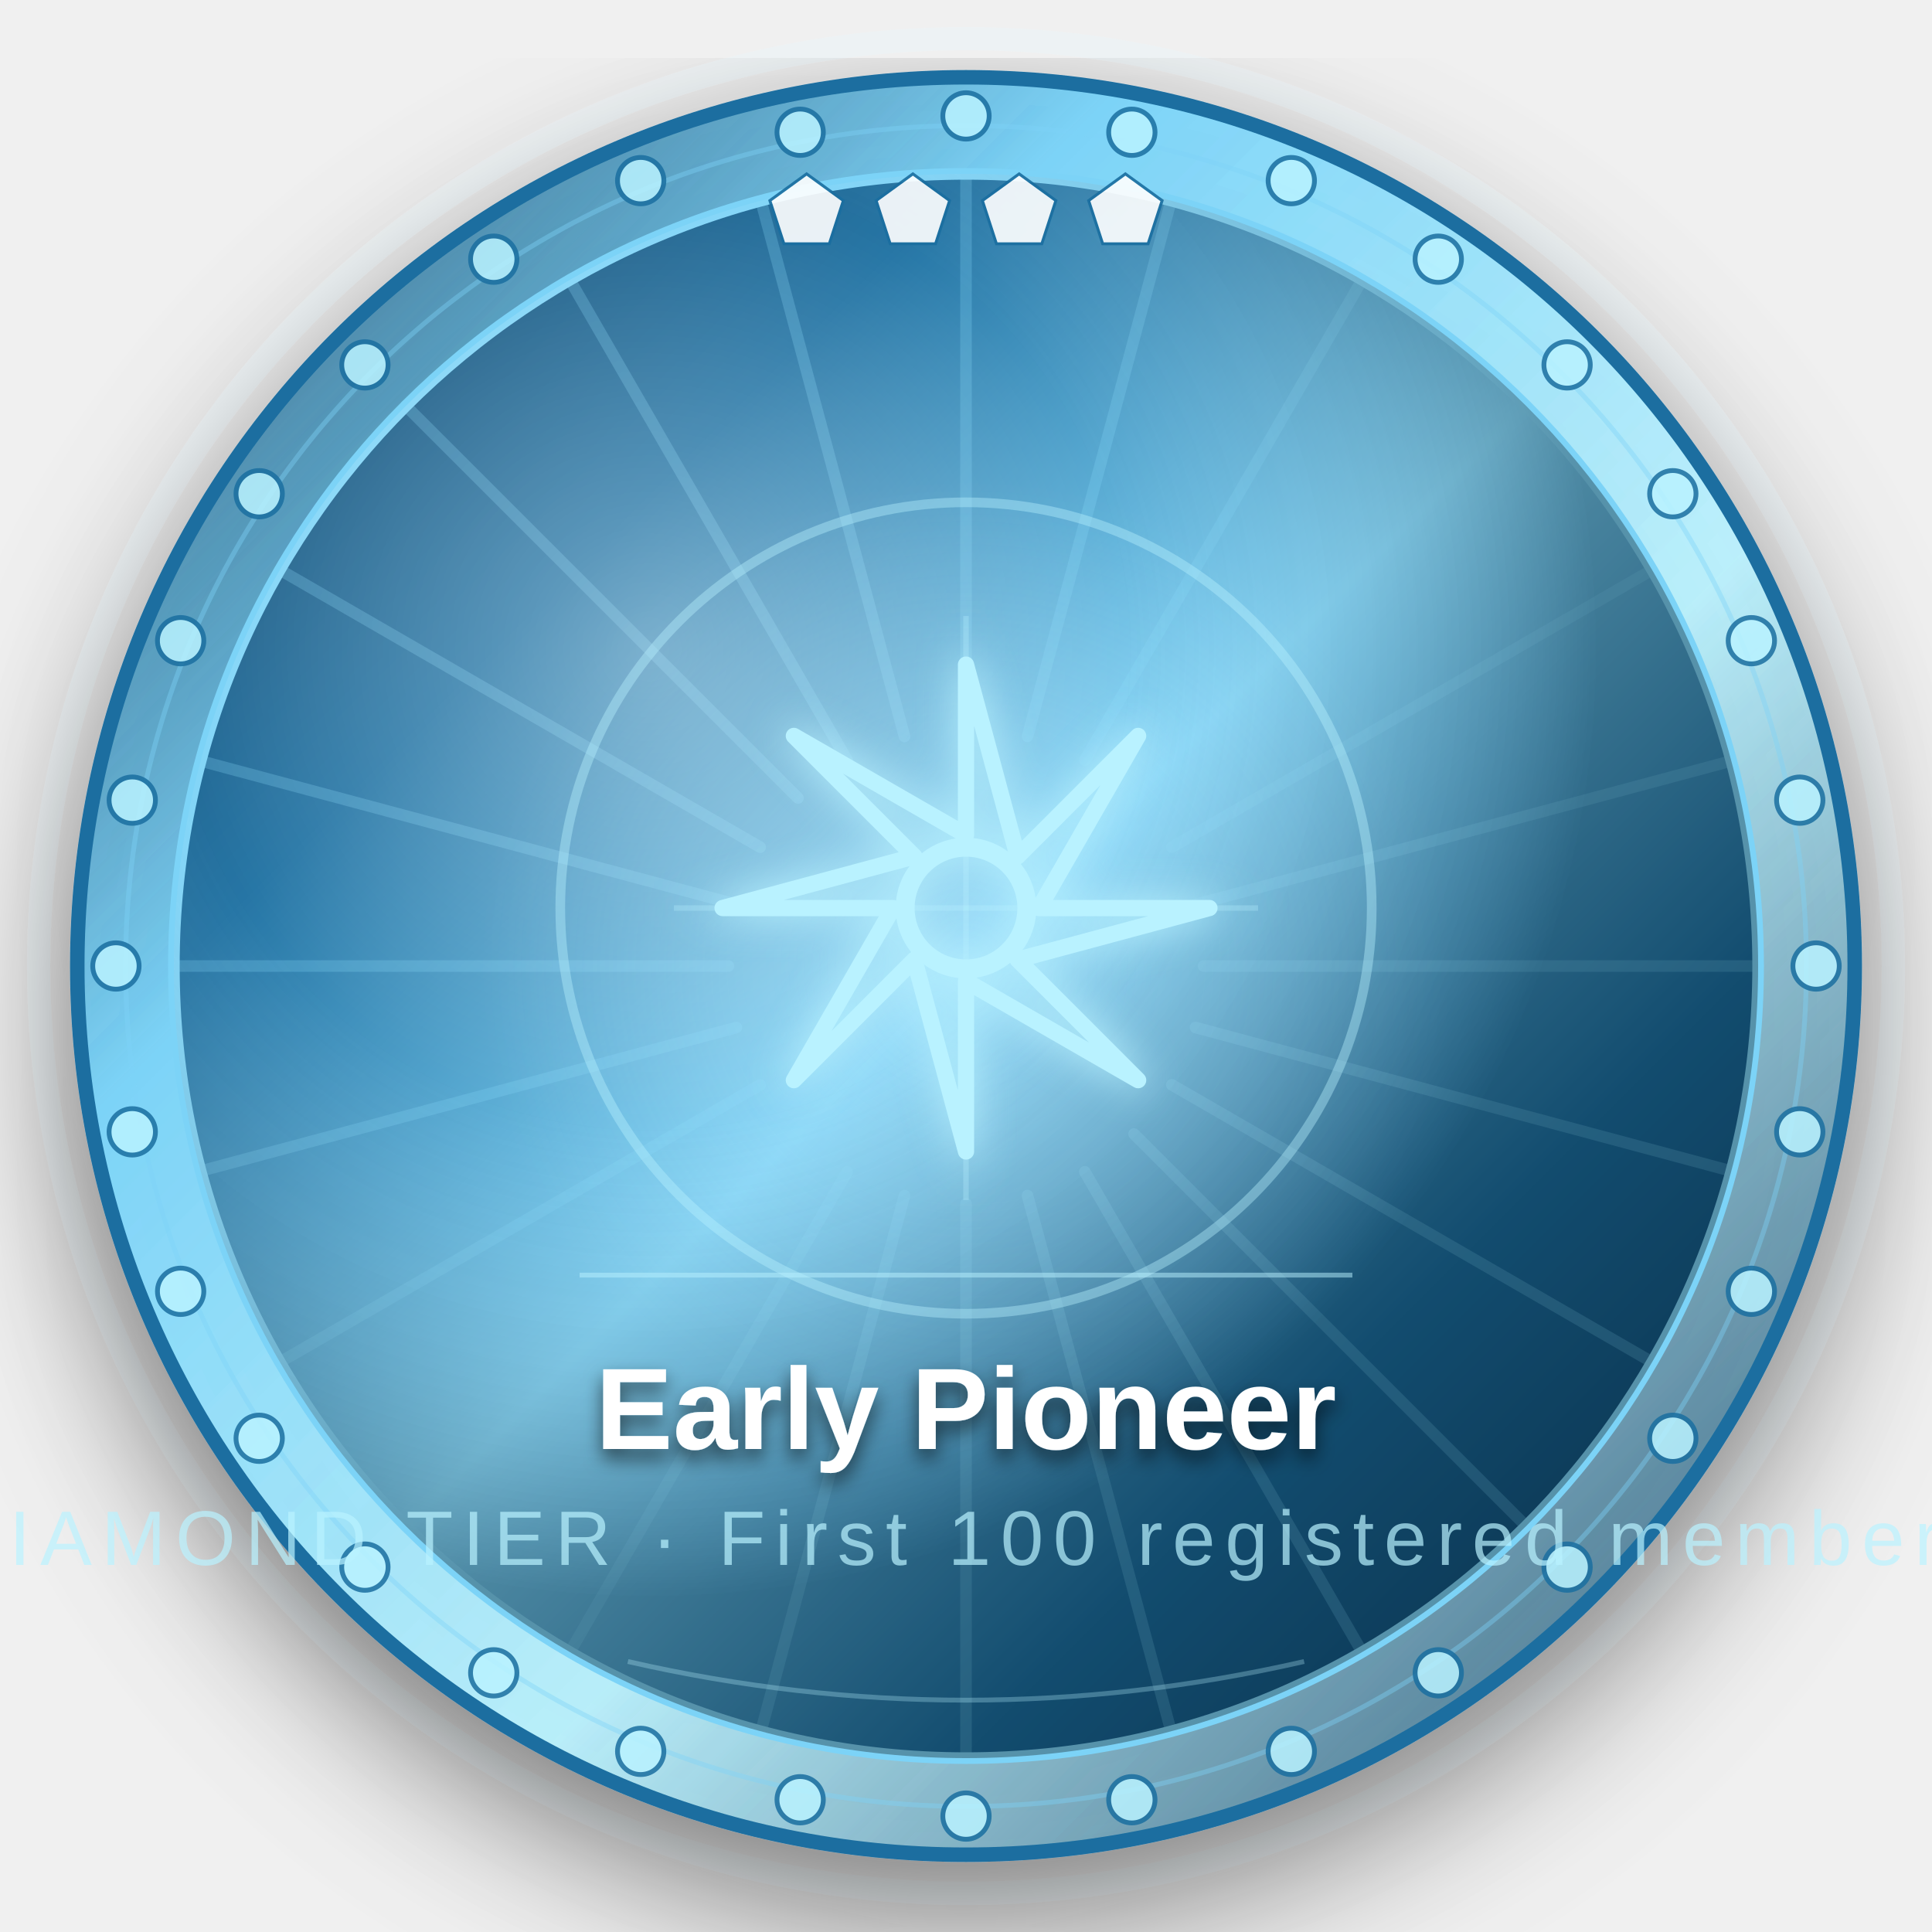
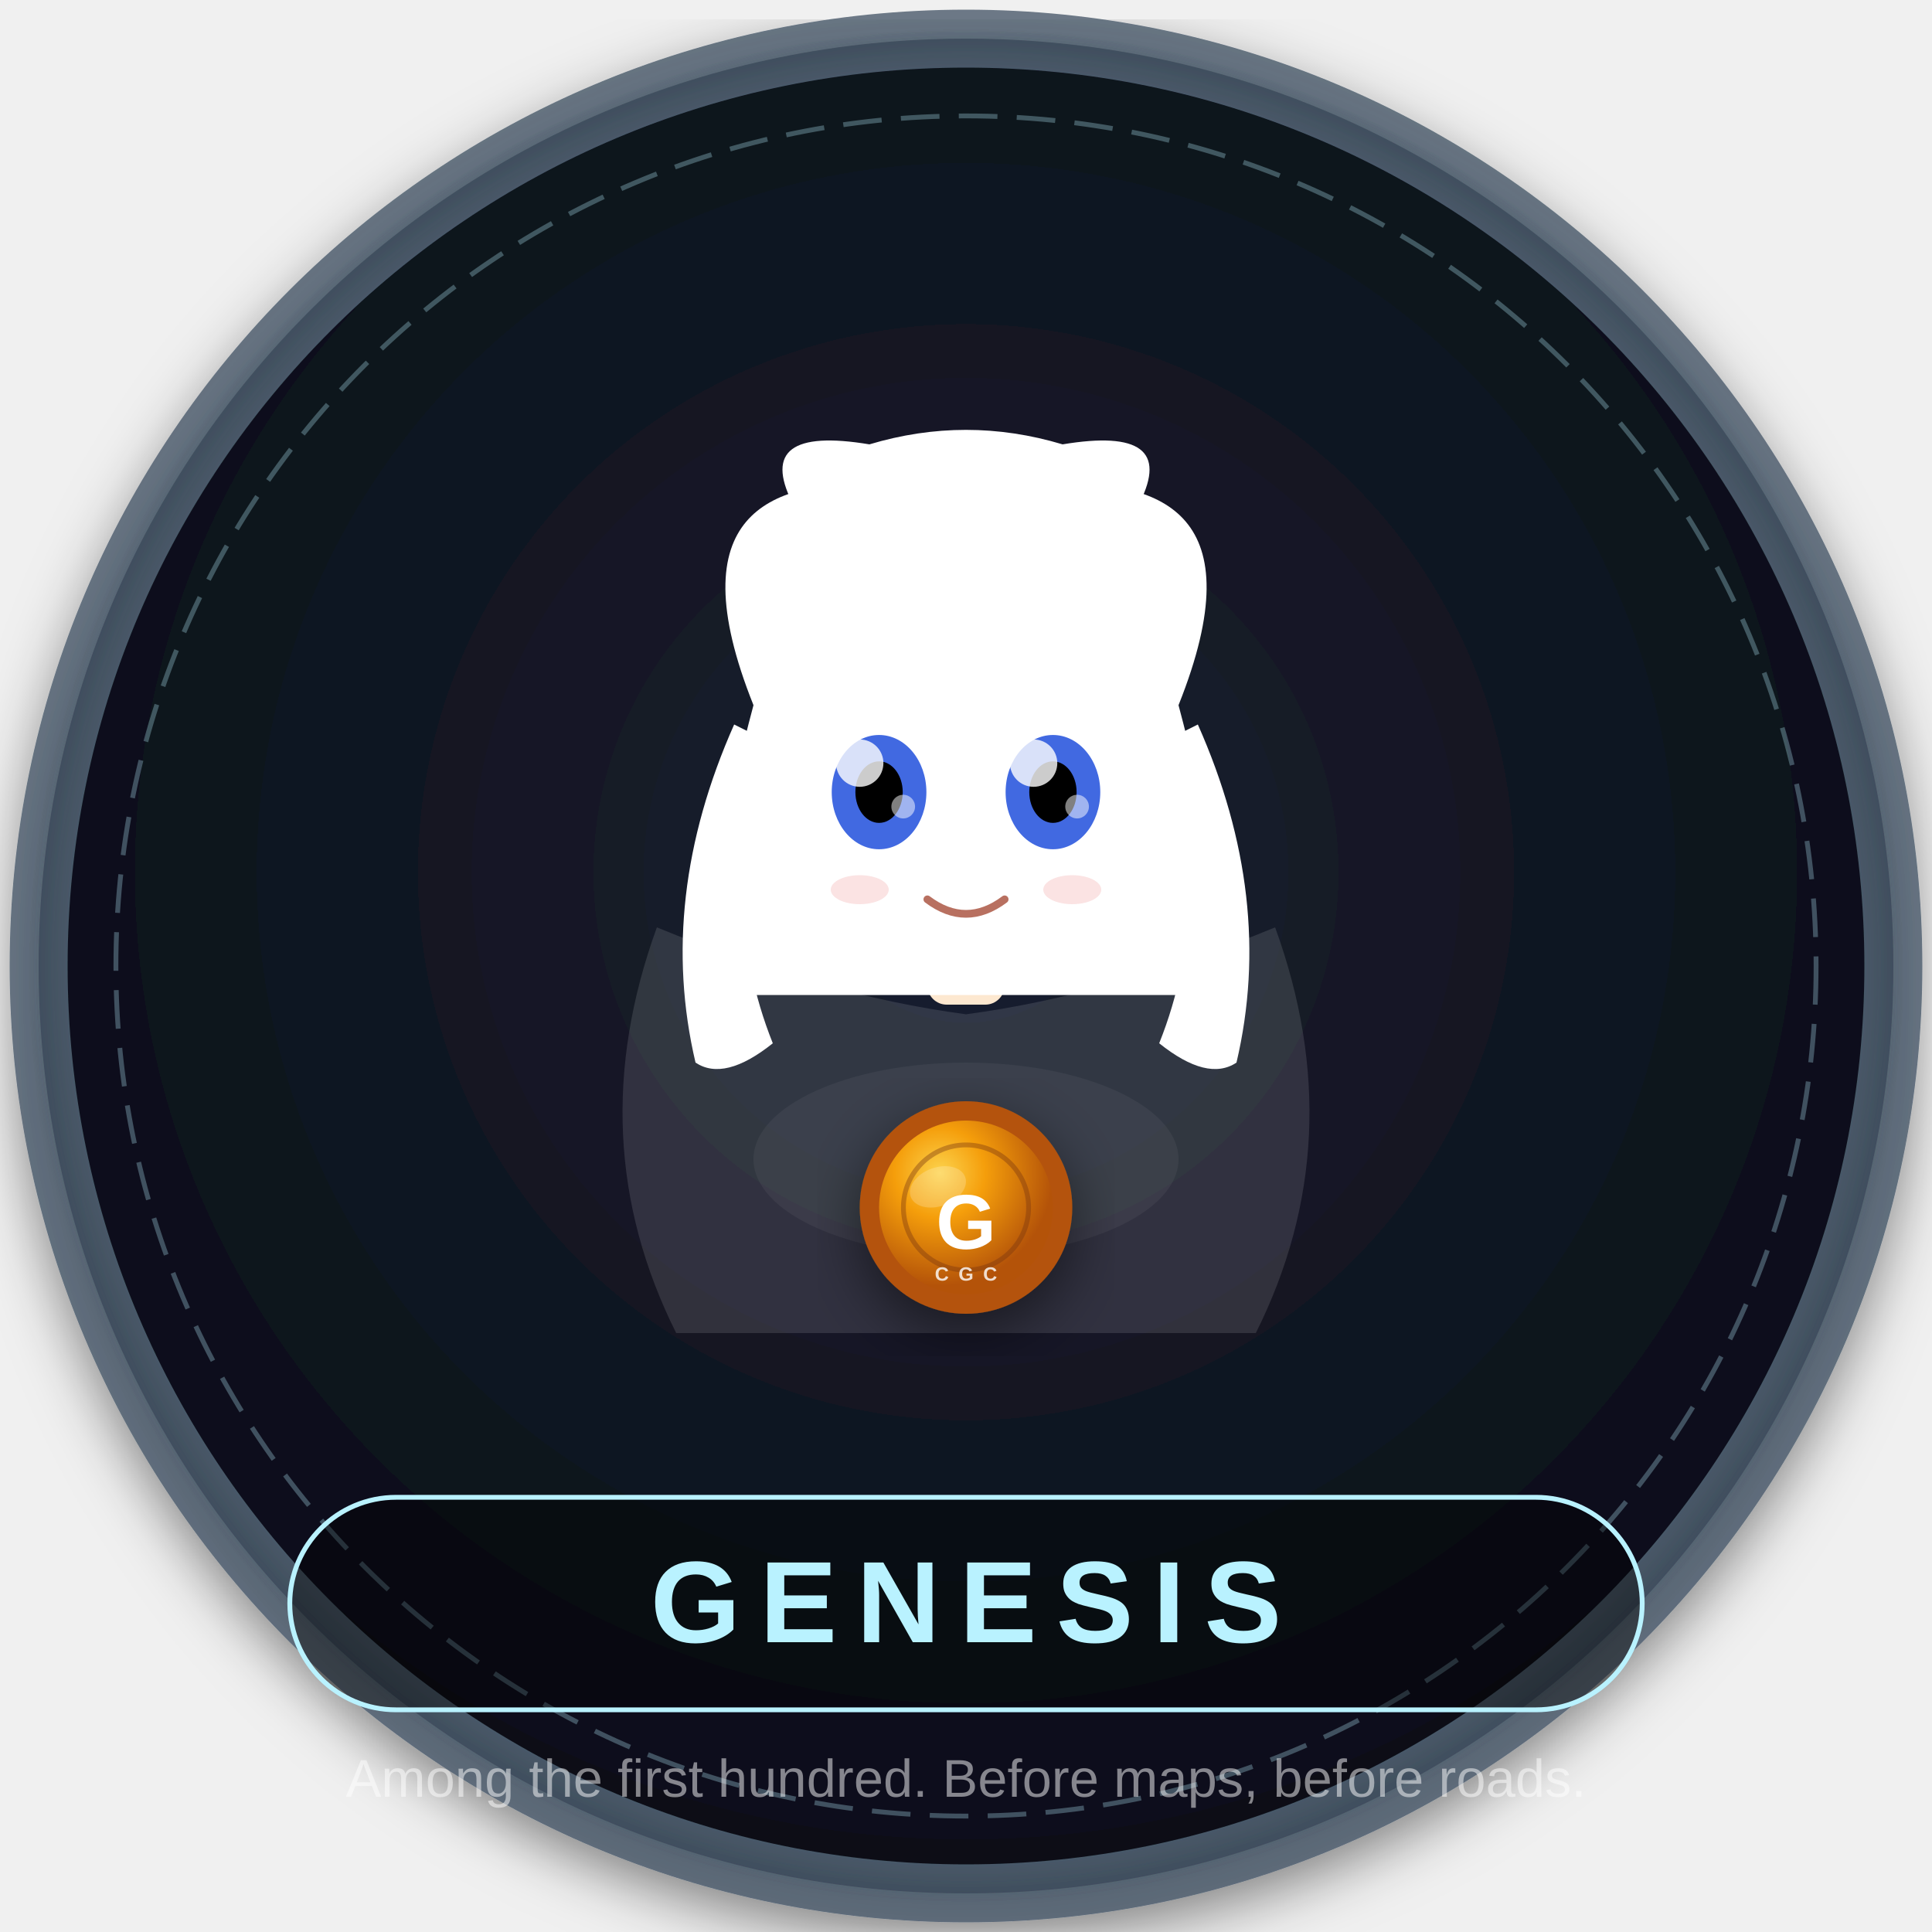
<svg xmlns="http://www.w3.org/2000/svg" viewBox="0 0 200 200" width="200" height="200">
  <defs>
-     <linearGradient id="b16" x1="0%" y1="0%" x2="100%" y2="100%">
-       <stop offset="0%" stop-color="#0C3B5E" />
-       <stop offset="25%" stop-color="#1A6EA0" />
-       <stop offset="50%" stop-color="#7CD3F7" />
-       <stop offset="75%" stop-color="#1A6EA0" />
-       <stop offset="100%" stop-color="#0C3B5E" />
-     </linearGradient>
-     <linearGradient id="r16" x1="0%" y1="0%" x2="100%" y2="100%">
-       <stop offset="0%" stop-color="#0C3B5E" stop-opacity="0.8" />
-       <stop offset="30%" stop-color="#7CD3F7" stop-opacity="1" />
-       <stop offset="60%" stop-color="#B9F2FF" stop-opacity="0.9" />
-       <stop offset="100%" stop-color="#0C3B5E" stop-opacity="0.8" />
-     </linearGradient>
-     <radialGradient id="s16" cx="30%" cy="30%" r="60%">
-       <stop offset="0%" stop-color="#fff" stop-opacity="0.36" />
-       <stop offset="50%" stop-color="#fff" stop-opacity="0.05" />
-       <stop offset="100%" stop-color="#000" stop-opacity="0.31" />
+     <radialGradient id="ring16" cx="50%" cy="50%" r="50%">
+       <stop offset="85%" stop-color="#B9F2FF" />
+       <stop offset="95%" stop-color="#4A5A6A" />
+       <stop offset="100%" stop-color="#4A5A6A" stop-opacity="0.8" />
    </radialGradient>
-     <radialGradient id="c16" cx="50%" cy="50%" r="50%">
-       <stop offset="0%" stop-color="#E8F8FF" stop-opacity="0.25" />
-       <stop offset="100%" stop-color="#E8F8FF" stop-opacity="0" />
+     <radialGradient id="bg16" cx="50%" cy="45%" r="55%">
+       <stop offset="0%" stop-color="#1A2030" />
+       <stop offset="100%" stop-color="#0A0E18" />
    </radialGradient>
-     <filter id="sh16" x="-30%" y="-30%" width="160%" height="160%">
-       <feDropShadow dx="0" dy="6" stdDeviation="7" flood-color="#000" flood-opacity="0.5" />
+     <filter id="sh" x="-20%" y="-20%" width="140%" height="140%">
+       <feDropShadow dx="0" dy="2" stdDeviation="3" flood-color="#000" flood-opacity="0.5" />
    </filter>
-     <filter id="ig16">
-       <feGaussianBlur stdDeviation="2" result="b" />
+     <filter id="glow">
+       <feGaussianBlur stdDeviation="3" result="blur" />
      <feMerge>
-         <feMergeNode in="b" />
+         <feMergeNode in="blur" />
        <feMergeNode in="SourceGraphic" />
      </feMerge>
    </filter>
  </defs>
-   <circle cx="100" cy="100" r="96" fill="none" stroke="#E8F8FF" stroke-width="2.4" opacity="0.3" filter="url(#sh16)" />
-   <circle cx="100" cy="100" r="92" fill="url(#r16)" stroke="#1A6EA0" stroke-width="1.5" filter="url(#sh16)" />
-   <circle cx="100" cy="100" r="87" fill="none" stroke="#7CD3F7" stroke-width="0.5" opacity="0.4" />
-   <circle cx="100" cy="100" r="82" fill="url(#b16)" stroke="#7CD3F7" stroke-width="1.2" />
-   <line x1="124.6" y1="100" x2="182" y2="100" stroke="#7CD3F7" stroke-width="1.2" opacity="0.26" stroke-linecap="round" />
-   <line x1="123.762" y1="106.367" x2="179.206" y2="121.223" stroke="#7CD3F7" stroke-width="1.2" opacity="0.26" stroke-linecap="round" />
-   <line x1="121.304" y1="112.3" x2="171.014" y2="141" stroke="#7CD3F7" stroke-width="1.2" opacity="0.26" stroke-linecap="round" />
-   <line x1="117.395" y1="117.395" x2="157.983" y2="157.983" stroke="#7CD3F7" stroke-width="1.2" opacity="0.26" stroke-linecap="round" />
-   <line x1="112.3" y1="121.304" x2="141" y2="171.014" stroke="#7CD3F7" stroke-width="1.2" opacity="0.26" stroke-linecap="round" />
-   <line x1="106.367" y1="123.762" x2="121.223" y2="179.206" stroke="#7CD3F7" stroke-width="1.2" opacity="0.26" stroke-linecap="round" />
-   <line x1="100" y1="124.6" x2="100" y2="182" stroke="#7CD3F7" stroke-width="1.2" opacity="0.26" stroke-linecap="round" />
-   <line x1="93.633" y1="123.762" x2="78.777" y2="179.206" stroke="#7CD3F7" stroke-width="1.2" opacity="0.26" stroke-linecap="round" />
-   <line x1="87.7" y1="121.304" x2="59" y2="171.014" stroke="#7CD3F7" stroke-width="1.2" opacity="0.26" stroke-linecap="round" />
-   <line x1="82.605" y1="117.395" x2="42.017" y2="157.983" stroke="#7CD3F7" stroke-width="1.2" opacity="0.26" stroke-linecap="round" />
-   <line x1="78.696" y1="112.3" x2="28.986" y2="141" stroke="#7CD3F7" stroke-width="1.2" opacity="0.26" stroke-linecap="round" />
-   <line x1="76.238" y1="106.367" x2="20.794" y2="121.223" stroke="#7CD3F7" stroke-width="1.2" opacity="0.26" stroke-linecap="round" />
-   <line x1="75.4" y1="100" x2="18" y2="100" stroke="#7CD3F7" stroke-width="1.2" opacity="0.26" stroke-linecap="round" />
-   <line x1="76.238" y1="93.633" x2="20.794" y2="78.777" stroke="#7CD3F7" stroke-width="1.2" opacity="0.26" stroke-linecap="round" />
-   <line x1="78.696" y1="87.7" x2="28.986" y2="59" stroke="#7CD3F7" stroke-width="1.2" opacity="0.26" stroke-linecap="round" />
-   <line x1="82.605" y1="82.605" x2="42.017" y2="42.017" stroke="#7CD3F7" stroke-width="1.2" opacity="0.26" stroke-linecap="round" />
-   <line x1="87.7" y1="78.696" x2="59" y2="28.986" stroke="#7CD3F7" stroke-width="1.2" opacity="0.26" stroke-linecap="round" />
-   <line x1="93.633" y1="76.238" x2="78.777" y2="20.794" stroke="#7CD3F7" stroke-width="1.2" opacity="0.26" stroke-linecap="round" />
-   <line x1="100" y1="75.4" x2="100" y2="18" stroke="#7CD3F7" stroke-width="1.2" opacity="0.26" stroke-linecap="round" />
-   <line x1="106.367" y1="76.238" x2="121.223" y2="20.794" stroke="#7CD3F7" stroke-width="1.2" opacity="0.26" stroke-linecap="round" />
-   <line x1="112.3" y1="78.696" x2="141" y2="28.986" stroke="#7CD3F7" stroke-width="1.2" opacity="0.26" stroke-linecap="round" />
-   <line x1="117.395" y1="82.605" x2="157.983" y2="42.017" stroke="#7CD3F7" stroke-width="1.2" opacity="0.26" stroke-linecap="round" />
-   <line x1="121.304" y1="87.7" x2="171.014" y2="59" stroke="#7CD3F7" stroke-width="1.2" opacity="0.26" stroke-linecap="round" />
-   <line x1="123.762" y1="93.633" x2="179.206" y2="78.777" stroke="#7CD3F7" stroke-width="1.2" opacity="0.26" stroke-linecap="round" />
-   <circle cx="100" cy="100" r="50" fill="url(#c16)" />
-   <circle cx="100" cy="100" r="82" fill="url(#s16)" />
-   <circle cx="100" cy="12" r="2.4" fill="#B9F2FF" stroke="#1A6EA0" stroke-width="0.5" opacity="0.85" />
-   <circle cx="117.168" cy="13.691" r="2.4" fill="#B9F2FF" stroke="#1A6EA0" stroke-width="0.5" opacity="0.85" />
-   <circle cx="133.676" cy="18.699" r="2.4" fill="#B9F2FF" stroke="#1A6EA0" stroke-width="0.5" opacity="0.85" />
-   <circle cx="148.89" cy="26.831" r="2.4" fill="#B9F2FF" stroke="#1A6EA0" stroke-width="0.5" opacity="0.85" />
-   <circle cx="162.225" cy="37.775" r="2.4" fill="#B9F2FF" stroke="#1A6EA0" stroke-width="0.5" opacity="0.85" />
-   <circle cx="173.169" cy="51.11" r="2.4" fill="#B9F2FF" stroke="#1A6EA0" stroke-width="0.5" opacity="0.85" />
-   <circle cx="181.301" cy="66.324" r="2.4" fill="#B9F2FF" stroke="#1A6EA0" stroke-width="0.5" opacity="0.85" />
-   <circle cx="186.309" cy="82.832" r="2.4" fill="#B9F2FF" stroke="#1A6EA0" stroke-width="0.5" opacity="0.85" />
-   <circle cx="188" cy="100" r="2.4" fill="#B9F2FF" stroke="#1A6EA0" stroke-width="0.5" opacity="0.85" />
-   <circle cx="186.309" cy="117.168" r="2.4" fill="#B9F2FF" stroke="#1A6EA0" stroke-width="0.5" opacity="0.85" />
-   <circle cx="181.301" cy="133.676" r="2.4" fill="#B9F2FF" stroke="#1A6EA0" stroke-width="0.5" opacity="0.85" />
-   <circle cx="173.169" cy="148.89" r="2.4" fill="#B9F2FF" stroke="#1A6EA0" stroke-width="0.5" opacity="0.85" />
-   <circle cx="162.225" cy="162.225" r="2.4" fill="#B9F2FF" stroke="#1A6EA0" stroke-width="0.5" opacity="0.85" />
-   <circle cx="148.89" cy="173.169" r="2.4" fill="#B9F2FF" stroke="#1A6EA0" stroke-width="0.5" opacity="0.85" />
-   <circle cx="133.676" cy="181.301" r="2.4" fill="#B9F2FF" stroke="#1A6EA0" stroke-width="0.5" opacity="0.85" />
-   <circle cx="117.168" cy="186.309" r="2.4" fill="#B9F2FF" stroke="#1A6EA0" stroke-width="0.5" opacity="0.85" />
-   <circle cx="100" cy="188" r="2.4" fill="#B9F2FF" stroke="#1A6EA0" stroke-width="0.5" opacity="0.85" />
-   <circle cx="82.832" cy="186.309" r="2.4" fill="#B9F2FF" stroke="#1A6EA0" stroke-width="0.5" opacity="0.85" />
-   <circle cx="66.324" cy="181.301" r="2.4" fill="#B9F2FF" stroke="#1A6EA0" stroke-width="0.5" opacity="0.85" />
-   <circle cx="51.11" cy="173.169" r="2.4" fill="#B9F2FF" stroke="#1A6EA0" stroke-width="0.5" opacity="0.85" />
-   <circle cx="37.775" cy="162.225" r="2.4" fill="#B9F2FF" stroke="#1A6EA0" stroke-width="0.5" opacity="0.85" />
-   <circle cx="26.831" cy="148.89" r="2.4" fill="#B9F2FF" stroke="#1A6EA0" stroke-width="0.5" opacity="0.85" />
-   <circle cx="18.699" cy="133.676" r="2.4" fill="#B9F2FF" stroke="#1A6EA0" stroke-width="0.5" opacity="0.85" />
-   <circle cx="13.691" cy="117.168" r="2.4" fill="#B9F2FF" stroke="#1A6EA0" stroke-width="0.5" opacity="0.85" />
-   <circle cx="12" cy="100" r="2.4" fill="#B9F2FF" stroke="#1A6EA0" stroke-width="0.5" opacity="0.85" />
-   <circle cx="13.691" cy="82.832" r="2.4" fill="#B9F2FF" stroke="#1A6EA0" stroke-width="0.5" opacity="0.85" />
-   <circle cx="18.699" cy="66.324" r="2.4" fill="#B9F2FF" stroke="#1A6EA0" stroke-width="0.5" opacity="0.85" />
-   <circle cx="26.831" cy="51.11" r="2.4" fill="#B9F2FF" stroke="#1A6EA0" stroke-width="0.5" opacity="0.85" />
-   <circle cx="37.775" cy="37.775" r="2.4" fill="#B9F2FF" stroke="#1A6EA0" stroke-width="0.5" opacity="0.85" />
-   <circle cx="51.11" cy="26.831" r="2.4" fill="#B9F2FF" stroke="#1A6EA0" stroke-width="0.5" opacity="0.85" />
-   <circle cx="66.324" cy="18.699" r="2.4" fill="#B9F2FF" stroke="#1A6EA0" stroke-width="0.5" opacity="0.85" />
-   <circle cx="82.832" cy="13.691" r="2.4" fill="#B9F2FF" stroke="#1A6EA0" stroke-width="0.5" opacity="0.85" />
-   <polygon points="83.5,18 87.304,20.764 85.851,25.236 81.149,25.236 79.696,20.764" fill="#FFFFFF" stroke="#1A6EA0" stroke-width="0.3" opacity="0.9" />
-   <polygon points="94.5,18 98.304,20.764 96.851,25.236 92.149,25.236 90.696,20.764" fill="#FFFFFF" stroke="#1A6EA0" stroke-width="0.3" opacity="0.9" />
-   <polygon points="105.5,18 109.304,20.764 107.851,25.236 103.149,25.236 101.696,20.764" fill="#FFFFFF" stroke="#1A6EA0" stroke-width="0.3" opacity="0.9" />
-   <polygon points="116.5,18 120.304,20.764 118.851,25.236 114.149,25.236 112.696,20.764" fill="#FFFFFF" stroke="#1A6EA0" stroke-width="0.3" opacity="0.9" />
-   <circle cx="100" cy="94" r="42" fill="none" stroke="#B9F2FF" stroke-width="1" opacity="0.4" />
-   <g filter="url(#ig16)">
-     <g transform="translate(100,94)">
-       <polygon points="7.56,0 25.2,0 5.346,5.346 17.819,17.819 4.629164900776995e-16,7.56 1.543054966925665e-15,25.2 -5.346,5.346 -17.819,17.819 -7.56,9.25832980155399e-16 -25.2,3.08610993385133e-15 -5.346,-5.346 -17.819,-17.819 -1.3887494702330984e-15,-7.56 -4.6291649007769944e-15,-25.2 5.346,-5.346 17.819,-17.819" fill="none" stroke="#B9F2FF" stroke-width="1.68" stroke-linejoin="round" />
-       <circle cx="0" cy="0" r="6.3" fill="none" stroke="#B9F2FF" stroke-width="1.96" />
-       <line x1="-30.24" y1="0" x2="30.24" y2="0" stroke="#B9F2FF" stroke-width="0.56" opacity="0.3" />
-       <line x1="0" y1="-30.24" x2="0" y2="30.24" stroke="#B9F2FF" stroke-width="0.56" opacity="0.3" />
-     </g>
+   <circle cx="100" cy="100" r="96" fill="url(#bg16)" stroke="url(#ring16)" stroke-width="6" filter="url(#sh)" />
+   <circle cx="100" cy="100" r="88" fill="none" stroke="#B9F2FF" stroke-width="0.5" opacity="0.3" stroke-dasharray="4 2" />
+   <ellipse cx="100" cy="60" rx="20" ry="8" fill="#B9F2FF" opacity="0.05" transform="rotate(-15 100 60)" />
+   <ellipse cx="100" cy="65" rx="15" ry="5" fill="#B9F2FF" opacity="0.03" transform="rotate(10 100 65)" />
+   <path d="M68,96 Q60,118 70,138 L130,138 Q140,118 132,96 Q115,103 100,105 Q85,103 68,96Z" fill="#FFFFFF" opacity="0.12" />
+   <ellipse cx="100" cy="120" rx="22" ry="10" fill="#FFFFFF" opacity="0.05" />
+   <rect x="96" y="96" width="8" height="8" rx="2" fill="#FDE8D0" />
+   <ellipse cx="100" cy="78" rx="22" ry="24" fill="#FDE8D0" stroke="#E8C9A8" stroke-width="0.5" />
+   <path d="M78,73 C70,53 80,50 90,50 Q100,46 110,50 C120,50 130,53 122,73 Q126,88 128,103 L72,103 Q74,88 78,73Z" fill="#FFFFFF" />
+   <path d="M82,52 Q78,44 90,46 Q100,43 110,46 Q122,44 118,52Z" fill="#FFFFFF" />
+   <path d="M76,75 Q68,93 72,110 Q75,112 80,108 Q74,93 80,77Z" fill="#FFFFFF" />
+   <path d="M124,75 Q132,93 128,110 Q125,112 120,108 Q126,93 120,77Z" fill="#FFFFFF" />
+   <ellipse cx="91" cy="81" rx="7" ry="9.1" fill="#fff" />
+   <ellipse cx="109" cy="81" rx="7" ry="9.1" fill="#fff" />
+   <ellipse cx="91" cy="82" rx="4.9" ry="5.915" fill="#4169E1" />
+   <ellipse cx="109" cy="82" rx="4.9" ry="5.915" fill="#4169E1" />
+   <ellipse cx="91" cy="82" rx="2.45" ry="3.185" fill="#000" />
+   <ellipse cx="109" cy="82" rx="2.45" ry="3.185" fill="#000" />
+   <circle cx="89" cy="79" r="2.45" fill="#fff" opacity="0.8" />
+   <circle cx="107" cy="79" r="2.45" fill="#fff" opacity="0.8" />
+   <circle cx="93.5" cy="83.5" r="1.225" fill="#fff" opacity="0.5" />
+   <circle cx="111.5" cy="83.5" r="1.225" fill="#fff" opacity="0.5" />
+   <path d="M84,68.9 Q91,66.9 98,68.9" fill="none" stroke="#FFFFFF" stroke-width="1.2" stroke-linecap="round" />
+   <path d="M102,68.9 Q109,66.9 116,68.9" fill="none" stroke="#FFFFFF" stroke-width="1.2" stroke-linecap="round" />
+   <path d="M96,93.1 Q100,96.1 104,93.1" fill="none" stroke="#B87060" stroke-width="0.8" stroke-linecap="round" />
+   <ellipse cx="89" cy="92.1" rx="3" ry="1.5" fill="#F0A0A0" opacity="0.3" />
+   <ellipse cx="111" cy="92.1" rx="3" ry="1.5" fill="#F0A0A0" opacity="0.3" />
+   <g transform="translate(100,125)">
+     <defs>
+       <radialGradient id="cg100_125" cx="35%" cy="30%" r="65%">
+         <stop offset="0%" stop-color="#fcd34d" />
+         <stop offset="40%" stop-color="#f59e0b" />
+         <stop offset="100%" stop-color="#b45309" />
+       </radialGradient>
+     </defs>
+     <circle cx="0" cy="0" r="11" fill="#b45309" filter="url(#sh)" />
+     <circle cx="0" cy="0" r="9" fill="url(#cg100_125)" />
+     <circle cx="0" cy="0" r="6.48" fill="none" stroke="rgba(120,53,15,0.4)" stroke-width="0.5" />
+     <text x="0" y="2" text-anchor="middle" dominant-baseline="middle" font-family="Arial,sans-serif" font-weight="bold" font-size="8" fill="#fff">G</text>
+     <text x="0" y="7" text-anchor="middle" dominant-baseline="middle" font-family="Arial,sans-serif" font-weight="bold" font-size="2" fill="rgba(255,255,255,0.8)" letter-spacing="1">CGC</text>
+     <ellipse cx="-2" cy="-3" rx="3" ry="2" transform="rotate(-20)" fill="rgba(255,255,255,0.2)" />
  </g>
-   <line x1="60" y1="132" x2="140" y2="132" stroke="#B9F2FF" stroke-width="0.5" opacity="0.5" />
-   <text x="100" y="150" text-anchor="middle" font-size="12" font-weight="bold" fill="#fff" font-family="Arial,sans-serif" filter="drop-shadow(0 1px 1px rgba(0,0,0,0.6))">Early Pioneer</text>
-   <text x="100" y="162" text-anchor="middle" font-size="8" fill="#B9F2FF" opacity="0.7" font-family="Arial,sans-serif" letter-spacing="1">DIAMOND TIER · First 100 registered members</text>
-   <path d="M65 172 Q100 180 135 172" fill="none" stroke="#B9F2FF" stroke-width="0.5" opacity="0.3" />
+   <rect x="30" y="155" width="140" height="22" rx="11" fill="rgba(0,0,0,0.4)" stroke="#B9F2FF" stroke-width="0.5" />
+   <text x="100" y="170" text-anchor="middle" font-size="12" font-weight="bold" fill="#B9F2FF" font-family="Arial,sans-serif" letter-spacing="2">GENESIS</text>
+   <text x="100" y="186" text-anchor="middle" font-size="5.5" fill="rgba(255,255,255,0.5)" font-family="Arial,sans-serif">Among the first hundred. Before maps, before roads.</text>
</svg>
